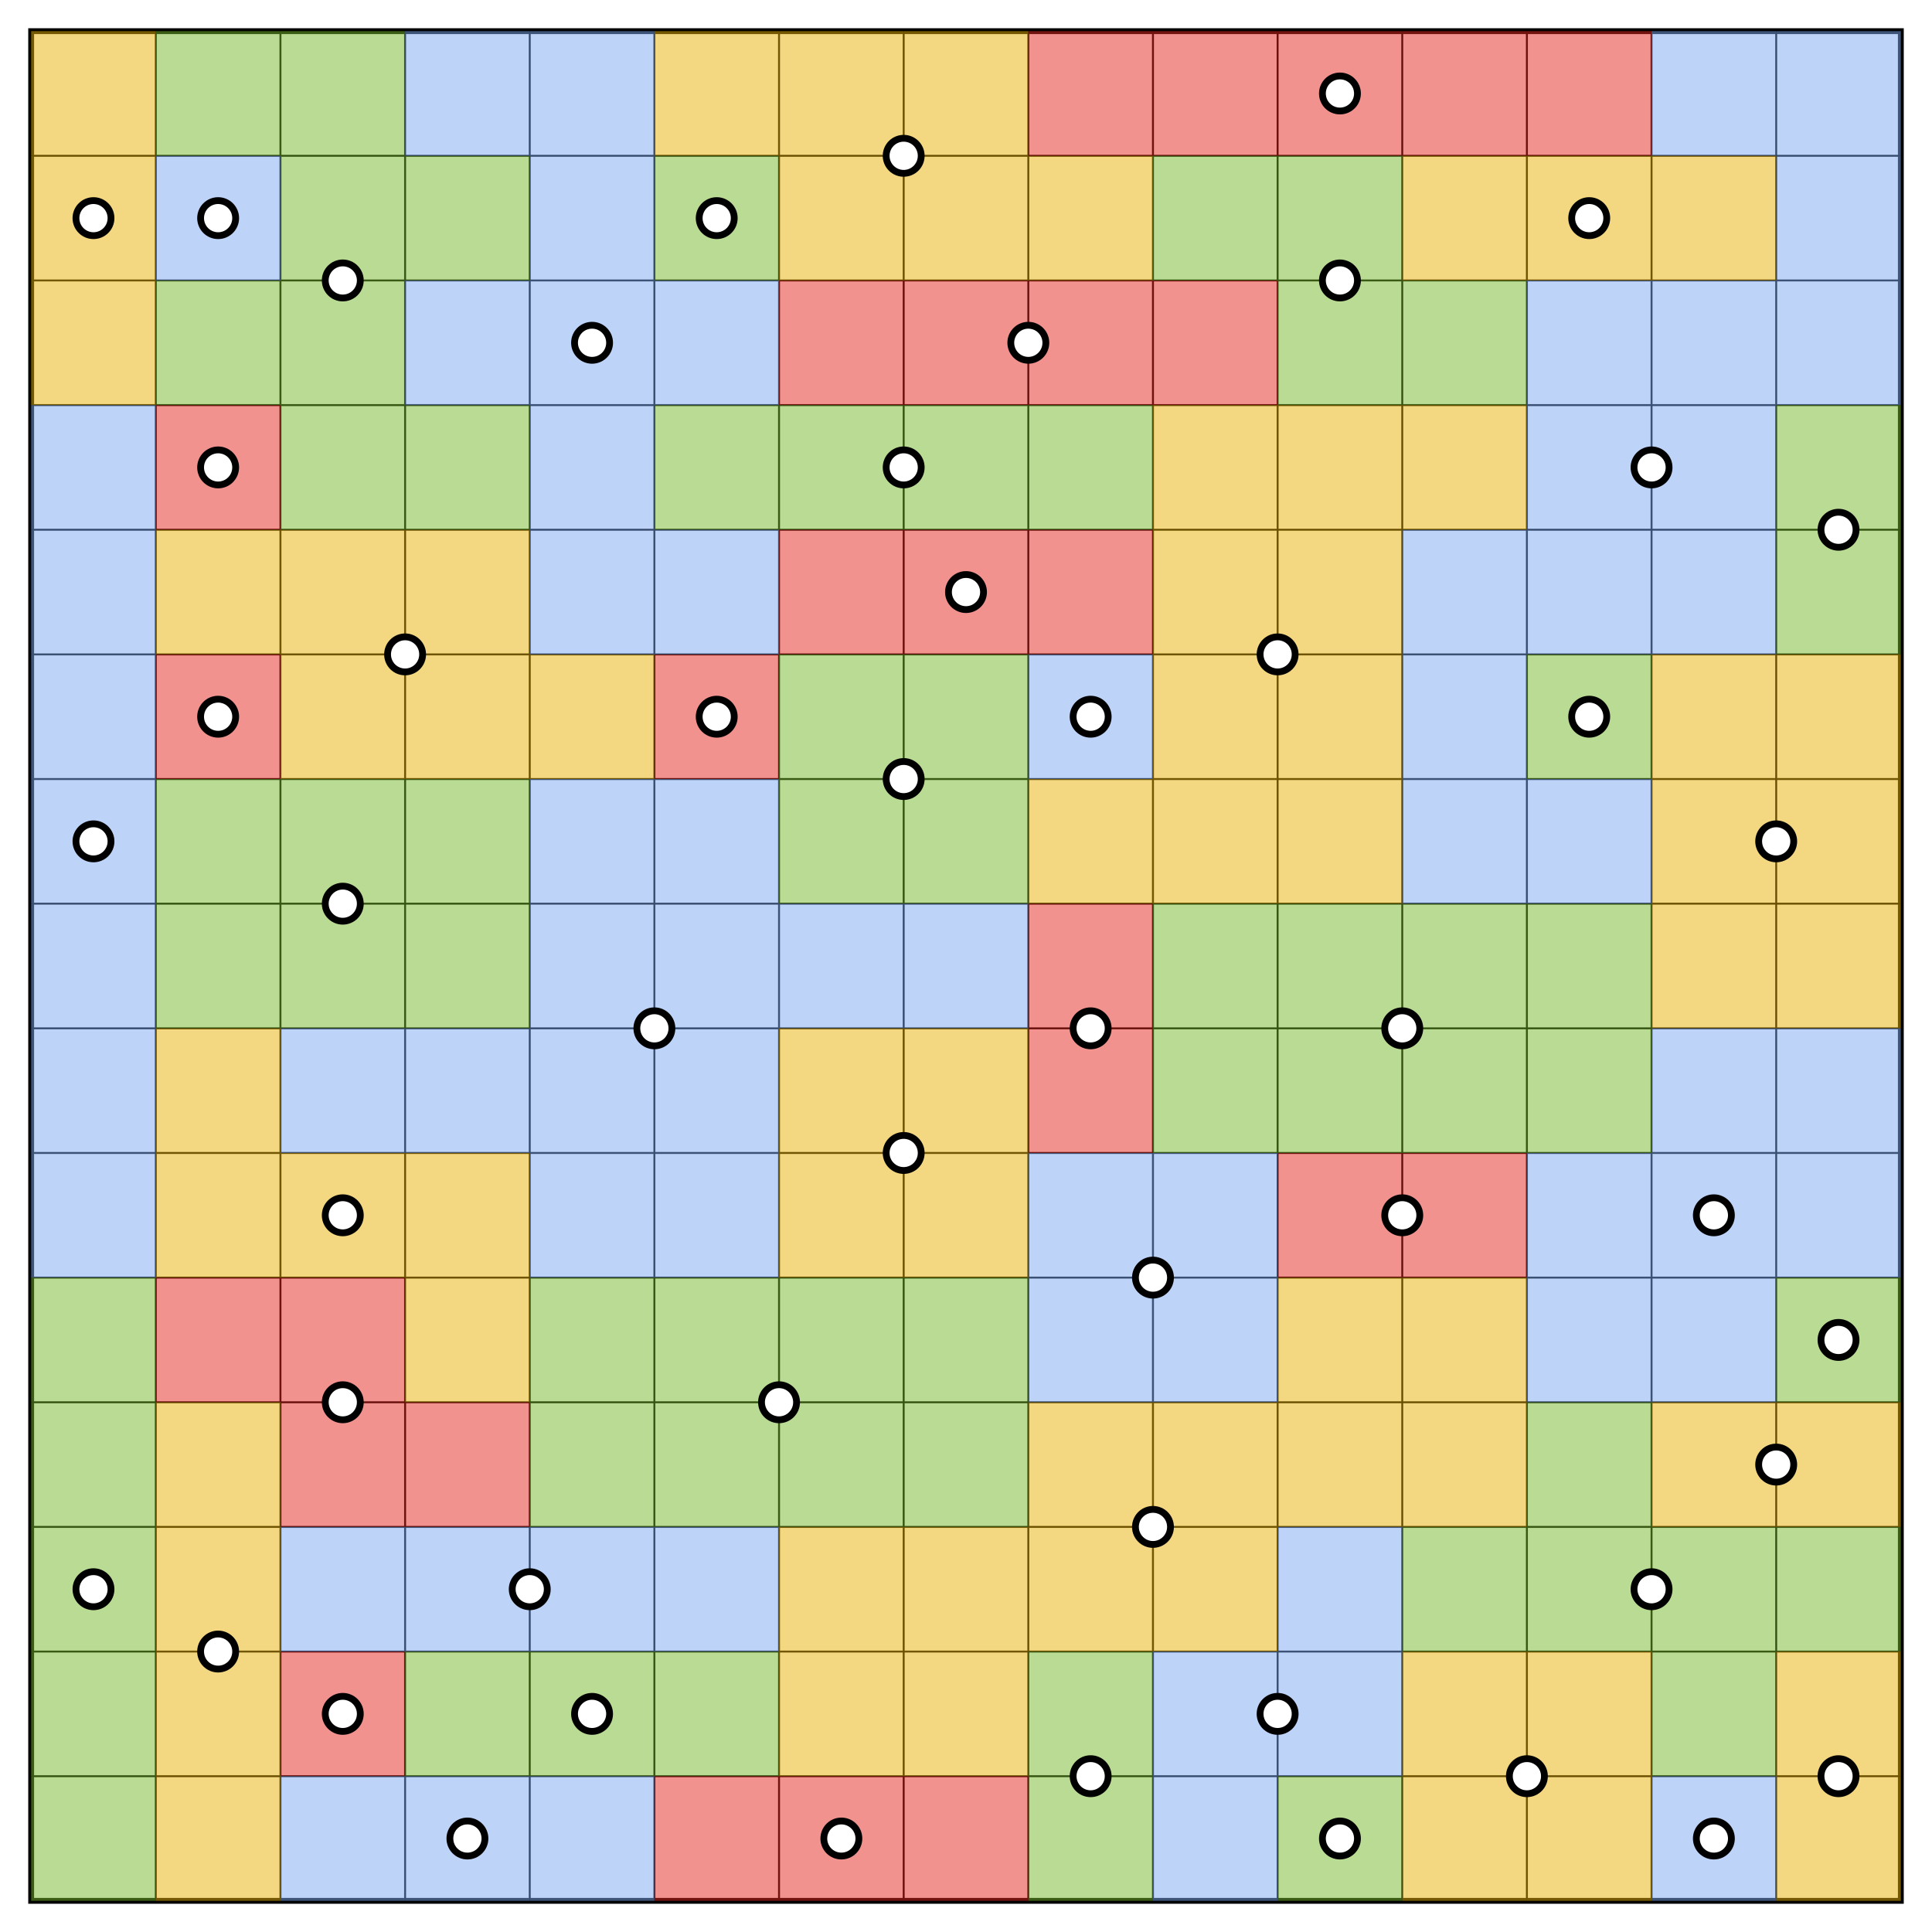
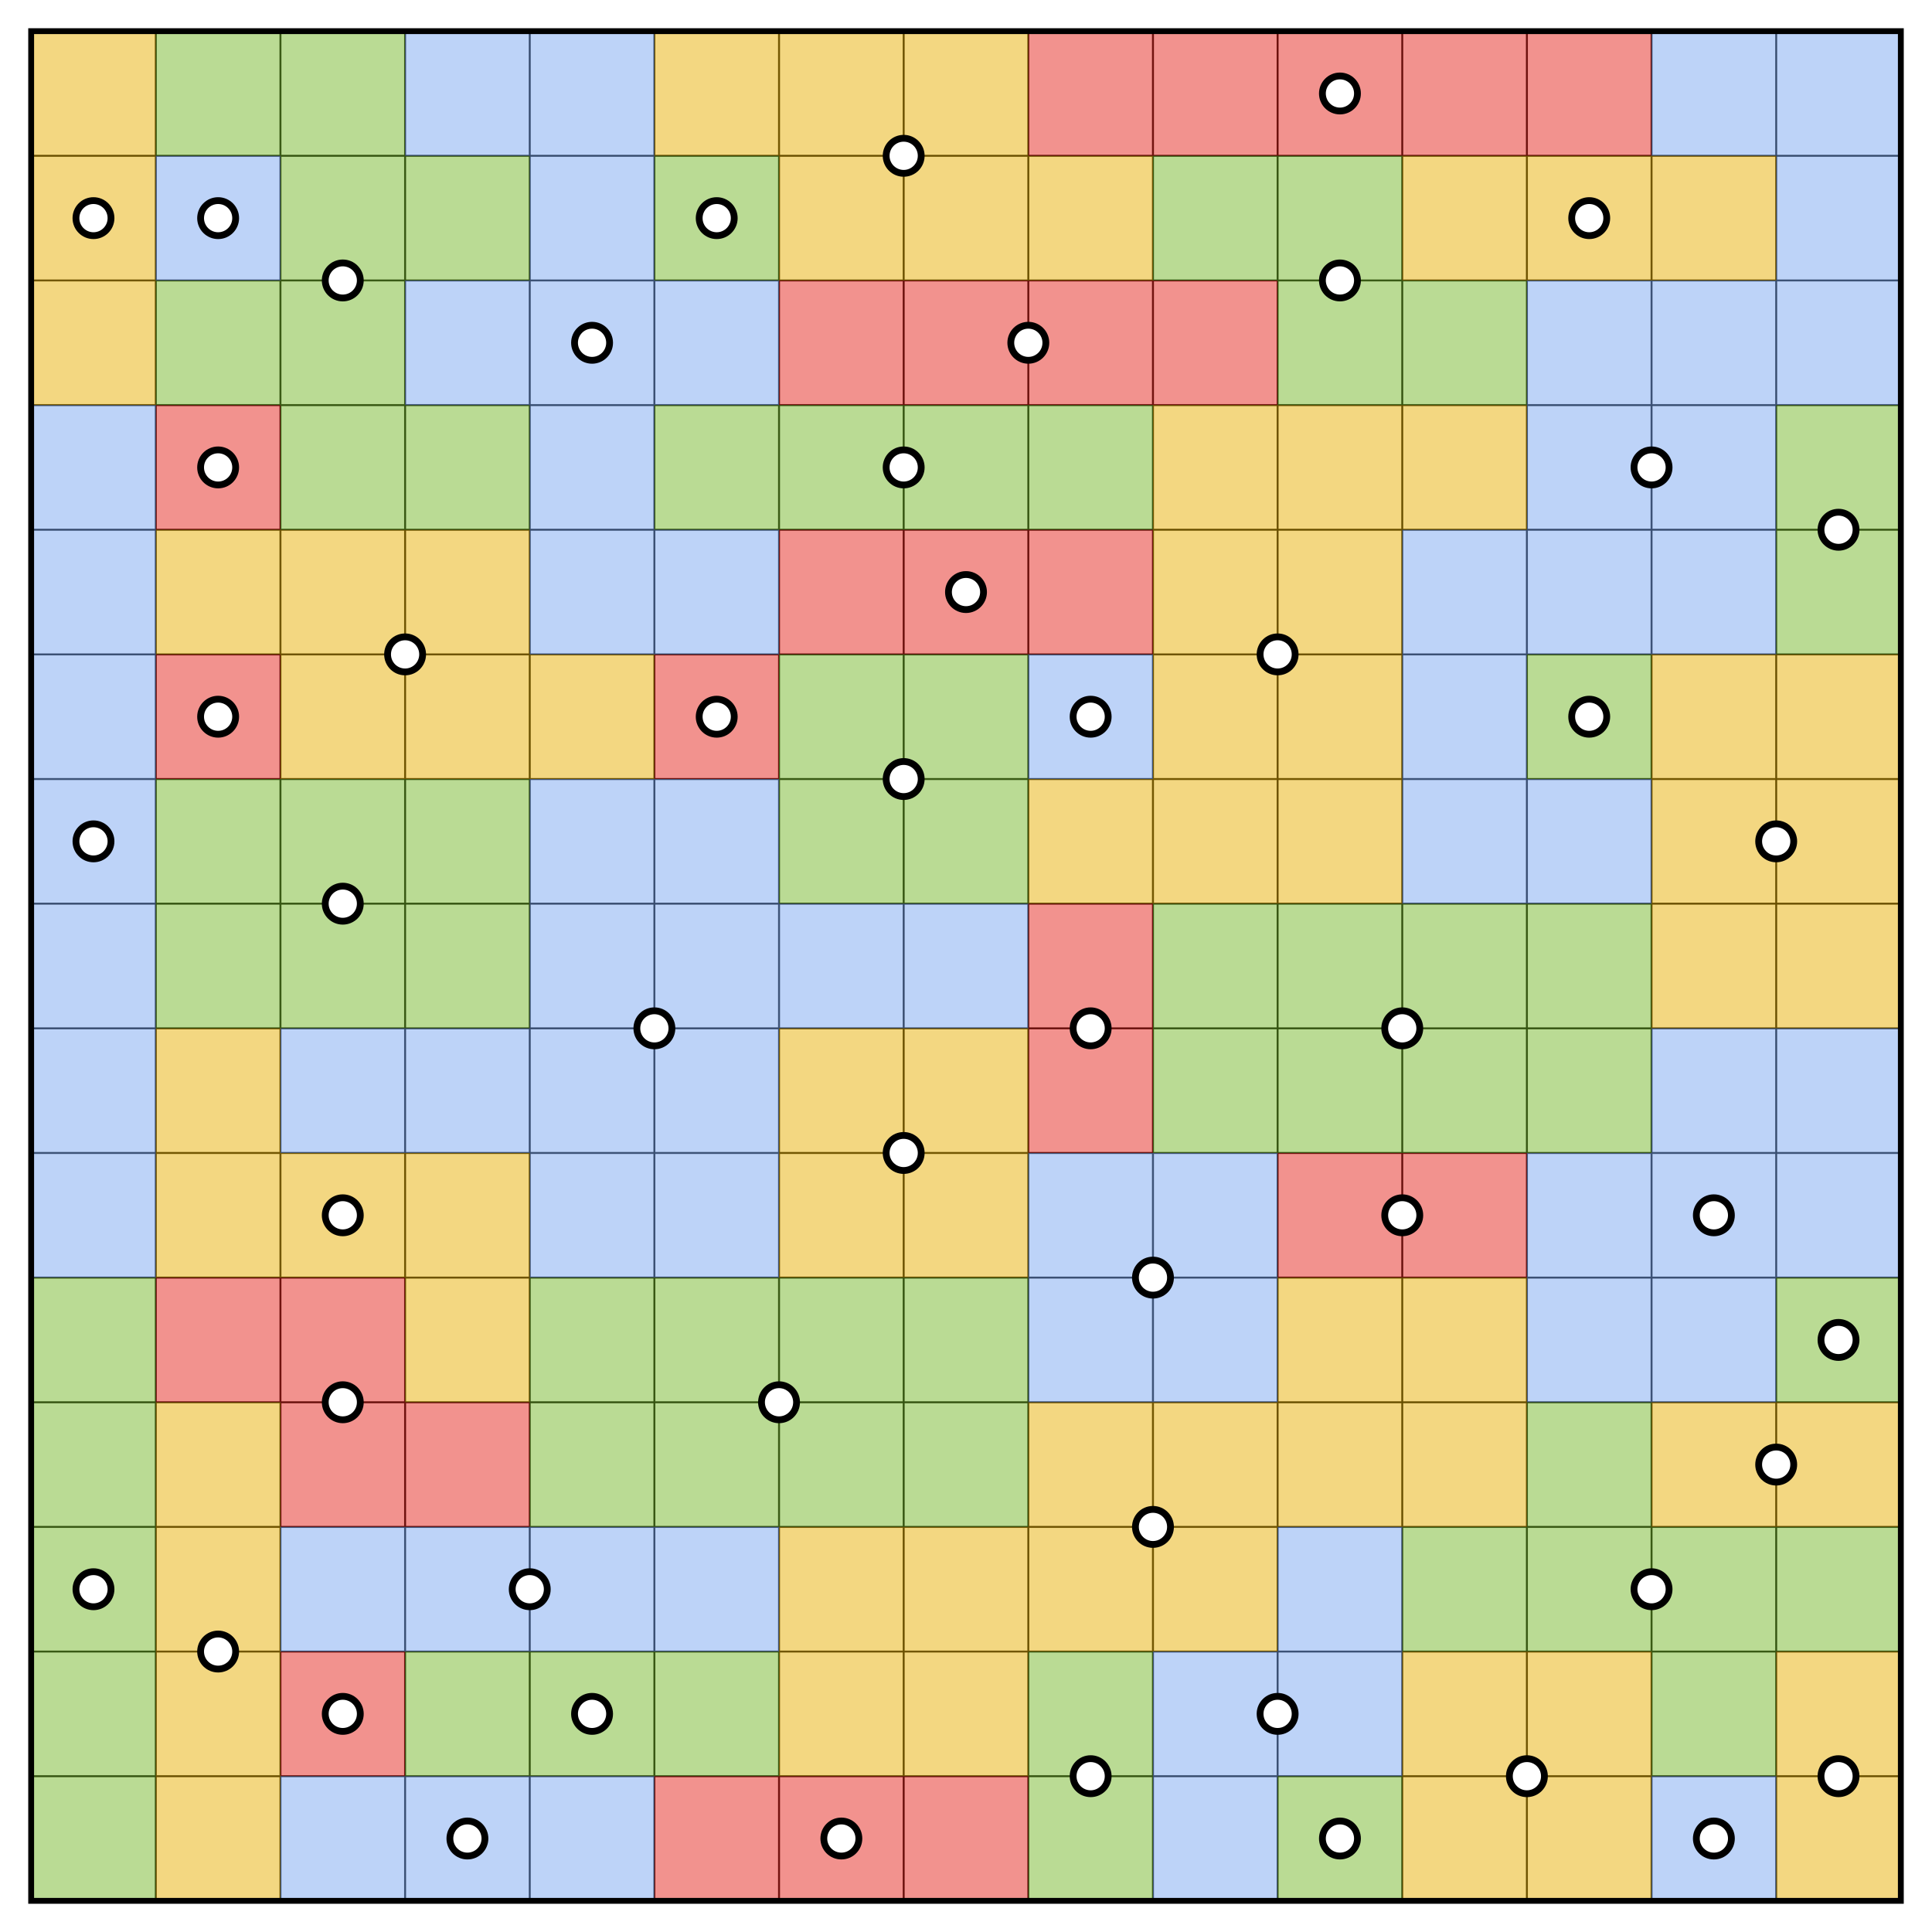
<svg xmlns="http://www.w3.org/2000/svg" width="992" height="992" viewBox="-16 -16 992 992">
  <style>
text { font-family: Tahoma, Verdana, Roboto, sans-serif; text-anchor: middle; dominant-baseline: middle; }
.halo { paint-order: stroke fill; stroke: #ffffff; stroke-width: 2px;
       stroke-linejoin: round; }
.bigtext { font-size: 48px; transform: translate(0, 4px); }
- .medtext { font-size: 32px; transform: translate(0, 2px); }
+ .medtext { font-size: 40px; transform: translate(0, 3px); }
.smalltext { font-size: 24px; transform: translate(0, 1px); }
.emoji { font-size: 40px; transform: translate(0, 4px); }
.lattice { fill: none; stroke: #000000; stroke-width: 1;
          stroke-linecap: butt; stroke-linejoin: bevel; vector-effect: non-scaling-stroke;
          shape-rendering: geometricprecision; }
.frame { fill: none; stroke: #000000; stroke-width: 3;
        stroke-linecap: butt; stroke-linejoin: miter; vector-effect: non-scaling-stroke;
        shape-rendering: geometricprecision; }
.edge { fill: none; stroke-linecap: butt; stroke-linejoin: miter;
       shape-rendering: geometricprecision; }
.path { fill: none; stroke-linecap: round; stroke-linejoin: round;
       shape-rendering: geometricprecision; }
</style>
  <rect x="-16" y="-16" width="992" height="992" fill="#ffffff" />
  <g data-layer="base">
    <path class="lattice" d="M 0 128 L 0 192 L 0 256 L 0 320 L 0 384 L 0 448 L 0 512 L 0 576 L 0 640 L 0 704 L 0 768 L 0 832 L 0 896 L 0 960 L 64 960 L 128 960 L 128 896 L 128 832 L 128 768 L 128 704 L 128 640 L 128 576 L 128 512 L 128 448 L 128 384 L 128 320 L 128 256 L 128 192 L 128 128 L 128 64 L 128 0 L 192 0 L 192 64 L 128 64 L 64 64 L 0 64 L 0 0 L 64 0 L 128 0 M 0 128 L 0 64 M 0 128 L 64 128 L 128 128 L 192 128 L 192 192 L 128 192 L 64 192 L 0 192 M 0 256 L 64 256 L 128 256 L 192 256 L 192 192 L 256 192 L 256 128 L 192 128 L 192 64 L 256 64 L 256 0 L 192 0 M 0 320 L 64 320 L 128 320 L 192 320 L 192 256 L 256 256 L 256 192 L 320 192 L 320 128 L 256 128 L 256 64 L 320 64 L 320 0 L 256 0 M 0 384 L 64 384 L 128 384 L 192 384 L 192 320 L 256 320 L 256 256 L 320 256 L 320 192 L 384 192 L 384 128 L 320 128 L 320 64 L 384 64 L 384 0 L 320 0 M 0 448 L 64 448 L 128 448 L 192 448 L 192 384 L 256 384 L 256 320 L 320 320 L 320 256 L 384 256 L 384 192 L 448 192 L 448 128 L 384 128 L 384 64 L 448 64 L 448 0 L 384 0 M 0 512 L 64 512 L 128 512 L 192 512 L 192 448 L 256 448 L 256 384 L 320 384 L 320 320 L 384 320 L 384 256 L 448 256 L 448 192 L 512 192 L 512 128 L 448 128 L 448 64 L 512 64 L 512 0 L 448 0 M 0 576 L 64 576 L 128 576 L 192 576 L 192 512 L 256 512 L 256 448 L 320 448 L 320 384 L 384 384 L 384 320 L 448 320 L 448 256 L 512 256 L 512 192 L 576 192 L 576 128 L 512 128 L 512 64 L 576 64 L 576 0 L 512 0 M 0 640 L 64 640 L 128 640 L 192 640 L 192 576 L 256 576 L 256 512 L 320 512 L 320 448 L 384 448 L 384 384 L 448 384 L 448 320 L 512 320 L 512 256 L 576 256 L 576 192 L 640 192 L 640 128 L 576 128 L 576 64 L 640 64 L 640 0 L 576 0 M 0 704 L 64 704 L 128 704 L 192 704 L 192 640 L 256 640 L 256 576 L 320 576 L 320 512 L 384 512 L 384 448 L 448 448 L 448 384 L 512 384 L 512 320 L 576 320 L 576 256 L 640 256 L 640 192 L 704 192 L 704 128 L 640 128 L 640 64 L 704 64 L 704 0 L 640 0 M 0 768 L 64 768 L 128 768 L 192 768 L 192 704 L 256 704 L 256 640 L 320 640 L 320 576 L 384 576 L 384 512 L 448 512 L 448 448 L 512 448 L 512 384 L 576 384 L 576 320 L 640 320 L 640 256 L 704 256 L 704 192 L 768 192 L 768 128 L 704 128 L 704 64 L 768 64 L 768 0 L 704 0 M 0 832 L 64 832 L 128 832 L 192 832 L 192 768 L 256 768 L 256 704 L 320 704 L 320 640 L 384 640 L 384 576 L 448 576 L 448 512 L 512 512 L 512 448 L 576 448 L 576 384 L 640 384 L 640 320 L 704 320 L 704 256 L 768 256 L 768 192 L 832 192 L 832 128 L 768 128 L 768 64 L 832 64 L 832 0 L 768 0 M 0 896 L 64 896 L 128 896 L 192 896 L 192 832 L 256 832 L 256 768 L 320 768 L 320 704 L 384 704 L 384 640 L 448 640 L 448 576 L 512 576 L 512 512 L 576 512 L 576 448 L 640 448 L 640 384 L 704 384 L 704 320 L 768 320 L 768 256 L 832 256 L 832 192 L 896 192 L 896 128 L 832 128 L 832 64 L 896 64 L 896 0 L 832 0 M 128 960 L 192 960 L 192 896 L 256 896 L 256 832 L 320 832 L 320 768 L 384 768 L 384 704 L 448 704 L 448 640 L 512 640 L 512 576 L 576 576 L 576 512 L 640 512 L 640 448 L 704 448 L 704 384 L 768 384 L 768 320 L 832 320 L 832 256 L 896 256 L 896 192 L 960 192 L 960 128 L 896 128 L 896 64 L 960 64 L 960 0 L 896 0 M 192 960 L 256 960 L 256 896 L 320 896 L 320 832 L 384 832 L 384 768 L 448 768 L 448 704 L 512 704 L 512 640 L 576 640 L 576 576 L 640 576 L 640 512 L 704 512 L 704 448 L 768 448 L 768 384 L 832 384 L 832 320 L 896 320 L 896 256 L 960 256 L 960 192 M 256 960 L 320 960 L 320 896 L 384 896 L 384 832 L 448 832 L 448 768 L 512 768 L 512 704 L 576 704 L 576 640 L 640 640 L 640 576 L 704 576 L 704 512 L 768 512 L 768 448 L 832 448 L 832 384 L 896 384 L 896 320 L 960 320 L 960 256 M 320 960 L 384 960 L 384 896 L 448 896 L 448 832 L 512 832 L 512 768 L 576 768 L 576 704 L 640 704 L 640 640 L 704 640 L 704 576 L 768 576 L 768 512 L 832 512 L 832 448 L 896 448 L 896 384 L 960 384 L 960 320 M 384 960 L 448 960 L 448 896 L 512 896 L 512 832 L 576 832 L 576 768 L 640 768 L 640 704 L 704 704 L 704 640 L 768 640 L 768 576 L 832 576 L 832 512 L 896 512 L 896 448 L 960 448 L 960 384 M 448 960 L 512 960 L 512 896 L 576 896 L 576 832 L 640 832 L 640 768 L 704 768 L 704 704 L 768 704 L 768 640 L 832 640 L 832 576 L 896 576 L 896 512 L 960 512 L 960 448 M 512 960 L 576 960 L 576 896 L 640 896 L 640 832 L 704 832 L 704 768 L 768 768 L 768 704 L 832 704 L 832 640 L 896 640 L 896 576 L 960 576 L 960 512 M 576 960 L 640 960 L 640 896 L 704 896 L 704 832 L 768 832 L 768 768 L 832 768 L 832 704 L 896 704 L 896 640 L 960 640 L 960 576 M 64 0 L 64 64 L 64 128 L 64 192 L 64 256 L 64 320 L 64 384 L 64 448 L 64 512 L 64 576 L 64 640 L 64 704 L 64 768 L 64 832 L 64 896 L 64 960 M 640 960 L 704 960 L 704 896 L 768 896 L 768 832 L 832 832 L 832 768 L 896 768 L 896 704 L 960 704 L 960 640 M 704 960 L 768 960 L 768 896 L 832 896 L 832 832 L 896 832 L 896 768 L 960 768 L 960 704 M 768 960 L 832 960 L 832 896 L 896 896 L 896 832 L 960 832 L 960 768 M 832 960 L 896 960 L 896 896 L 960 896 L 960 832 M 896 960 L 960 960 L 960 896 M 960 128 L 960 64" />
-     <path class="frame" d="M 0 0 L 0 64 L 0 128 L 0 192 L 0 256 L 0 320 L 0 384 L 0 448 L 0 512 L 0 576 L 0 640 L 0 704 L 0 768 L 0 832 L 0 896 L 0 960 L 64 960 L 128 960 L 192 960 L 256 960 L 320 960 L 384 960 L 448 960 L 512 960 L 576 960 L 640 960 L 704 960 L 768 960 L 832 960 L 896 960 L 960 960 L 960 896 L 960 832 L 960 768 L 960 704 L 960 640 L 960 576 L 960 512 L 960 448 L 960 384 L 960 320 L 960 256 L 960 192 L 960 128 L 960 64 L 960 0 L 896 0 L 832 0 L 768 0 L 704 0 L 640 0 L 576 0 L 512 0 L 448 0 L 384 0 L 320 0 L 256 0 L 192 0 L 128 0 L 64 0 Z" />
  </g>
  <g data-layer="fill">
    <polygon points="320,0 384,0 384,64 320,64" fill="#e8b004" fill-opacity="0.5" data-provenance="derived" />
    <polygon points="384,0 448,0 448,64 384,64" fill="#e8b004" fill-opacity="0.5" data-provenance="derived" />
    <polygon points="448,0 512,0 512,64 448,64" fill="#e8b004" fill-opacity="0.5" data-provenance="derived" />
    <polygon points="384,64 448,64 448,128 384,128" fill="#e8b004" fill-opacity="0.5" data-provenance="derived" />
    <polygon points="448,64 512,64 512,128 448,128" fill="#e8b004" fill-opacity="0.5" data-provenance="derived" />
    <polygon points="512,64 576,64 576,128 512,128" fill="#e8b004" fill-opacity="0.5" data-provenance="derived" />
    <polygon points="384,128 448,128 448,192 384,192" fill="#e6261f" fill-opacity="0.5" data-provenance="derived" />
    <polygon points="448,128 512,128 512,192 448,192" fill="#e6261f" fill-opacity="0.5" data-provenance="derived" />
    <polygon points="512,128 576,128 576,192 512,192" fill="#e6261f" fill-opacity="0.5" data-provenance="derived" />
    <polygon points="576,128 640,128 640,192 576,192" fill="#e6261f" fill-opacity="0.5" data-provenance="derived" />
    <polygon points="64,192 128,192 128,256 64,256" fill="#e6261f" fill-opacity="0.5" data-provenance="derived" />
    <polygon points="320,192 384,192 384,256 320,256" fill="#76b82a" fill-opacity="0.5" data-provenance="derived" />
    <polygon points="384,192 448,192 448,256 384,256" fill="#76b82a" fill-opacity="0.5" data-provenance="derived" />
    <polygon points="448,192 512,192 512,256 448,256" fill="#76b82a" fill-opacity="0.5" data-provenance="derived" />
    <polygon points="512,192 576,192 576,256 512,256" fill="#76b82a" fill-opacity="0.5" data-provenance="derived" />
    <polygon points="832,0 896,0 896,64 832,64" fill="#7ca9f2" fill-opacity="0.5" data-provenance="derived" />
    <polygon points="896,0 960,0 960,64 896,64" fill="#7ca9f2" fill-opacity="0.5" data-provenance="derived" />
    <polygon points="896,64 960,64 960,128 896,128" fill="#7ca9f2" fill-opacity="0.5" data-provenance="derived" />
    <polygon points="768,128 832,128 832,192 768,192" fill="#7ca9f2" fill-opacity="0.5" data-provenance="derived" />
    <polygon points="832,128 896,128 896,192 832,192" fill="#7ca9f2" fill-opacity="0.5" data-provenance="derived" />
    <polygon points="896,128 960,128 960,192 896,192" fill="#7ca9f2" fill-opacity="0.5" data-provenance="derived" />
    <polygon points="768,192 832,192 832,256 768,256" fill="#7ca9f2" fill-opacity="0.5" data-provenance="derived" />
    <polygon points="832,192 896,192 896,256 832,256" fill="#7ca9f2" fill-opacity="0.5" data-provenance="derived" />
    <polygon points="704,256 768,256 768,320 704,320" fill="#7ca9f2" fill-opacity="0.5" data-provenance="derived" />
    <polygon points="768,256 832,256 832,320 768,320" fill="#7ca9f2" fill-opacity="0.5" data-provenance="derived" />
    <polygon points="832,256 896,256 896,320 832,320" fill="#7ca9f2" fill-opacity="0.5" data-provenance="derived" />
    <polygon points="704,320 768,320 768,384 704,384" fill="#7ca9f2" fill-opacity="0.5" data-provenance="derived" />
    <polygon points="704,384 768,384 768,448 704,448" fill="#7ca9f2" fill-opacity="0.5" data-provenance="derived" />
    <polygon points="768,384 832,384 832,448 768,448" fill="#7ca9f2" fill-opacity="0.5" data-provenance="derived" />
    <polygon points="896,192 960,192 960,256 896,256" fill="#76b82a" fill-opacity="0.5" data-provenance="derived" />
    <polygon points="896,256 960,256 960,320 896,320" fill="#76b82a" fill-opacity="0.5" data-provenance="derived" />
    <polygon points="64,256 128,256 128,320 64,320" fill="#e8b004" fill-opacity="0.5" data-provenance="derived" />
    <polygon points="128,256 192,256 192,320 128,320" fill="#e8b004" fill-opacity="0.5" data-provenance="derived" />
    <polygon points="192,256 256,256 256,320 192,320" fill="#e8b004" fill-opacity="0.5" data-provenance="derived" />
    <polygon points="128,320 192,320 192,384 128,384" fill="#e8b004" fill-opacity="0.5" data-provenance="derived" />
    <polygon points="192,320 256,320 256,384 192,384" fill="#e8b004" fill-opacity="0.5" data-provenance="derived" />
    <polygon points="256,320 320,320 320,384 256,384" fill="#e8b004" fill-opacity="0.5" data-provenance="derived" />
    <polygon points="384,256 448,256 448,320 384,320" fill="#e6261f" fill-opacity="0.5" data-provenance="derived" />
    <polygon points="448,256 512,256 512,320 448,320" fill="#e6261f" fill-opacity="0.5" data-provenance="derived" />
    <polygon points="512,256 576,256 576,320 512,320" fill="#e6261f" fill-opacity="0.5" data-provenance="derived" />
    <polygon points="576,192 640,192 640,256 576,256" fill="#e8b004" fill-opacity="0.5" data-provenance="derived" />
    <polygon points="640,192 704,192 704,256 640,256" fill="#e8b004" fill-opacity="0.5" data-provenance="derived" />
    <polygon points="704,192 768,192 768,256 704,256" fill="#e8b004" fill-opacity="0.5" data-provenance="derived" />
    <polygon points="576,256 640,256 640,320 576,320" fill="#e8b004" fill-opacity="0.5" data-provenance="derived" />
    <polygon points="640,256 704,256 704,320 640,320" fill="#e8b004" fill-opacity="0.5" data-provenance="derived" />
    <polygon points="576,320 640,320 640,384 576,384" fill="#e8b004" fill-opacity="0.5" data-provenance="derived" />
    <polygon points="640,320 704,320 704,384 640,384" fill="#e8b004" fill-opacity="0.5" data-provenance="derived" />
    <polygon points="512,384 576,384 576,448 512,448" fill="#e8b004" fill-opacity="0.5" data-provenance="derived" />
    <polygon points="576,384 640,384 640,448 576,448" fill="#e8b004" fill-opacity="0.5" data-provenance="derived" />
    <polygon points="640,384 704,384 704,448 640,448" fill="#e8b004" fill-opacity="0.5" data-provenance="derived" />
    <polygon points="64,320 128,320 128,384 64,384" fill="#e6261f" fill-opacity="0.5" data-provenance="derived" />
    <polygon points="320,320 384,320 384,384 320,384" fill="#e6261f" fill-opacity="0.5" data-provenance="derived" />
    <polygon points="512,0 576,0 576,64 512,64" fill="#e6261f" fill-opacity="0.5" data-provenance="derived" />
    <polygon points="576,0 640,0 640,64 576,64" fill="#e6261f" fill-opacity="0.5" data-provenance="derived" />
    <polygon points="640,0 704,0 704,64 640,64" fill="#e6261f" fill-opacity="0.5" data-provenance="derived" />
    <polygon points="704,0 768,0 768,64 704,64" fill="#e6261f" fill-opacity="0.5" data-provenance="derived" />
    <polygon points="768,0 832,0 832,64 768,64" fill="#e6261f" fill-opacity="0.5" data-provenance="derived" />
    <polygon points="384,320 448,320 448,384 384,384" fill="#76b82a" fill-opacity="0.5" data-provenance="derived" />
    <polygon points="448,320 512,320 512,384 448,384" fill="#76b82a" fill-opacity="0.5" data-provenance="derived" />
    <polygon points="384,384 448,384 448,448 384,448" fill="#76b82a" fill-opacity="0.5" data-provenance="derived" />
    <polygon points="448,384 512,384 512,448 448,448" fill="#76b82a" fill-opacity="0.5" data-provenance="derived" />
    <polygon points="512,320 576,320 576,384 512,384" fill="#7ca9f2" fill-opacity="0.5" data-provenance="derived" />
    <polygon points="768,320 832,320 832,384 768,384" fill="#76b82a" fill-opacity="0.5" data-provenance="derived" />
    <polygon points="0,192 64,192 64,256 0,256" fill="#7ca9f2" fill-opacity="0.5" data-provenance="derived" />
    <polygon points="0,256 64,256 64,320 0,320" fill="#7ca9f2" fill-opacity="0.5" data-provenance="derived" />
    <polygon points="0,320 64,320 64,384 0,384" fill="#7ca9f2" fill-opacity="0.5" data-provenance="derived" />
    <polygon points="0,384 64,384 64,448 0,448" fill="#7ca9f2" fill-opacity="0.5" data-provenance="derived" />
    <polygon points="0,448 64,448 64,512 0,512" fill="#7ca9f2" fill-opacity="0.5" data-provenance="derived" />
    <polygon points="0,512 64,512 64,576 0,576" fill="#7ca9f2" fill-opacity="0.5" data-provenance="derived" />
    <polygon points="0,576 64,576 64,640 0,640" fill="#7ca9f2" fill-opacity="0.5" data-provenance="derived" />
    <polygon points="64,384 128,384 128,448 64,448" fill="#76b82a" fill-opacity="0.5" data-provenance="derived" />
    <polygon points="128,384 192,384 192,448 128,448" fill="#76b82a" fill-opacity="0.5" data-provenance="derived" />
    <polygon points="192,384 256,384 256,448 192,448" fill="#76b82a" fill-opacity="0.5" data-provenance="derived" />
    <polygon points="64,448 128,448 128,512 64,512" fill="#76b82a" fill-opacity="0.5" data-provenance="derived" />
    <polygon points="128,448 192,448 192,512 128,512" fill="#76b82a" fill-opacity="0.5" data-provenance="derived" />
    <polygon points="192,448 256,448 256,512 192,512" fill="#76b82a" fill-opacity="0.5" data-provenance="derived" />
    <polygon points="832,320 896,320 896,384 832,384" fill="#e8b004" fill-opacity="0.5" data-provenance="derived" />
    <polygon points="896,320 960,320 960,384 896,384" fill="#e8b004" fill-opacity="0.5" data-provenance="derived" />
    <polygon points="832,384 896,384 896,448 832,448" fill="#e8b004" fill-opacity="0.5" data-provenance="derived" />
    <polygon points="896,384 960,384 960,448 896,448" fill="#e8b004" fill-opacity="0.5" data-provenance="derived" />
    <polygon points="832,448 896,448 896,512 832,512" fill="#e8b004" fill-opacity="0.5" data-provenance="derived" />
    <polygon points="896,448 960,448 960,512 896,512" fill="#e8b004" fill-opacity="0.5" data-provenance="derived" />
    <polygon points="256,384 320,384 320,448 256,448" fill="#7ca9f2" fill-opacity="0.5" data-provenance="derived" />
    <polygon points="320,384 384,384 384,448 320,448" fill="#7ca9f2" fill-opacity="0.5" data-provenance="derived" />
    <polygon points="256,448 320,448 320,512 256,512" fill="#7ca9f2" fill-opacity="0.5" data-provenance="derived" />
    <polygon points="320,448 384,448 384,512 320,512" fill="#7ca9f2" fill-opacity="0.5" data-provenance="derived" />
    <polygon points="384,448 448,448 448,512 384,512" fill="#7ca9f2" fill-opacity="0.5" data-provenance="derived" />
    <polygon points="448,448 512,448 512,512 448,512" fill="#7ca9f2" fill-opacity="0.5" data-provenance="derived" />
    <polygon points="128,512 192,512 192,576 128,576" fill="#7ca9f2" fill-opacity="0.5" data-provenance="derived" />
    <polygon points="192,512 256,512 256,576 192,576" fill="#7ca9f2" fill-opacity="0.5" data-provenance="derived" />
    <polygon points="256,512 320,512 320,576 256,576" fill="#7ca9f2" fill-opacity="0.5" data-provenance="derived" />
    <polygon points="320,512 384,512 384,576 320,576" fill="#7ca9f2" fill-opacity="0.5" data-provenance="derived" />
    <polygon points="256,576 320,576 320,640 256,640" fill="#7ca9f2" fill-opacity="0.5" data-provenance="derived" />
    <polygon points="320,576 384,576 384,640 320,640" fill="#7ca9f2" fill-opacity="0.5" data-provenance="derived" />
    <polygon points="512,448 576,448 576,512 512,512" fill="#e6261f" fill-opacity="0.5" data-provenance="derived" />
    <polygon points="512,512 576,512 576,576 512,576" fill="#e6261f" fill-opacity="0.5" data-provenance="derived" />
    <polygon points="576,448 640,448 640,512 576,512" fill="#76b82a" fill-opacity="0.5" data-provenance="derived" />
    <polygon points="640,448 704,448 704,512 640,512" fill="#76b82a" fill-opacity="0.5" data-provenance="derived" />
    <polygon points="704,448 768,448 768,512 704,512" fill="#76b82a" fill-opacity="0.5" data-provenance="derived" />
    <polygon points="768,448 832,448 832,512 768,512" fill="#76b82a" fill-opacity="0.5" data-provenance="derived" />
    <polygon points="576,512 640,512 640,576 576,576" fill="#76b82a" fill-opacity="0.5" data-provenance="derived" />
    <polygon points="640,512 704,512 704,576 640,576" fill="#76b82a" fill-opacity="0.5" data-provenance="derived" />
    <polygon points="704,512 768,512 768,576 704,576" fill="#76b82a" fill-opacity="0.5" data-provenance="derived" />
    <polygon points="768,512 832,512 832,576 768,576" fill="#76b82a" fill-opacity="0.5" data-provenance="derived" />
    <polygon points="384,512 448,512 448,576 384,576" fill="#e8b004" fill-opacity="0.5" data-provenance="derived" />
    <polygon points="448,512 512,512 512,576 448,576" fill="#e8b004" fill-opacity="0.5" data-provenance="derived" />
    <polygon points="384,576 448,576 448,640 384,640" fill="#e8b004" fill-opacity="0.5" data-provenance="derived" />
    <polygon points="448,576 512,576 512,640 448,640" fill="#e8b004" fill-opacity="0.5" data-provenance="derived" />
    <polygon points="0,0 64,0 64,64 0,64" fill="#e8b004" fill-opacity="0.5" data-provenance="derived" />
    <polygon points="0,64 64,64 64,128 0,128" fill="#e8b004" fill-opacity="0.5" data-provenance="derived" />
    <polygon points="0,128 64,128 64,192 0,192" fill="#e8b004" fill-opacity="0.5" data-provenance="derived" />
    <polygon points="64,512 128,512 128,576 64,576" fill="#e8b004" fill-opacity="0.5" data-provenance="derived" />
    <polygon points="64,576 128,576 128,640 64,640" fill="#e8b004" fill-opacity="0.5" data-provenance="derived" />
    <polygon points="128,576 192,576 192,640 128,640" fill="#e8b004" fill-opacity="0.5" data-provenance="derived" />
    <polygon points="192,576 256,576 256,640 192,640" fill="#e8b004" fill-opacity="0.5" data-provenance="derived" />
    <polygon points="192,640 256,640 256,704 192,704" fill="#e8b004" fill-opacity="0.5" data-provenance="derived" />
    <polygon points="512,576 576,576 576,640 512,640" fill="#7ca9f2" fill-opacity="0.5" data-provenance="derived" />
    <polygon points="576,576 640,576 640,640 576,640" fill="#7ca9f2" fill-opacity="0.5" data-provenance="derived" />
    <polygon points="512,640 576,640 576,704 512,704" fill="#7ca9f2" fill-opacity="0.5" data-provenance="derived" />
    <polygon points="576,640 640,640 640,704 576,704" fill="#7ca9f2" fill-opacity="0.5" data-provenance="derived" />
    <polygon points="640,576 704,576 704,640 640,640" fill="#e6261f" fill-opacity="0.5" data-provenance="derived" />
    <polygon points="704,576 768,576 768,640 704,640" fill="#e6261f" fill-opacity="0.5" data-provenance="derived" />
    <polygon points="832,512 896,512 896,576 832,576" fill="#7ca9f2" fill-opacity="0.5" data-provenance="derived" />
    <polygon points="896,512 960,512 960,576 896,576" fill="#7ca9f2" fill-opacity="0.5" data-provenance="derived" />
    <polygon points="768,576 832,576 832,640 768,640" fill="#7ca9f2" fill-opacity="0.5" data-provenance="derived" />
    <polygon points="832,576 896,576 896,640 832,640" fill="#7ca9f2" fill-opacity="0.5" data-provenance="derived" />
    <polygon points="896,576 960,576 960,640 896,640" fill="#7ca9f2" fill-opacity="0.5" data-provenance="derived" />
    <polygon points="768,640 832,640 832,704 768,704" fill="#7ca9f2" fill-opacity="0.5" data-provenance="derived" />
    <polygon points="832,640 896,640 896,704 832,704" fill="#7ca9f2" fill-opacity="0.5" data-provenance="derived" />
    <polygon points="64,640 128,640 128,704 64,704" fill="#e6261f" fill-opacity="0.5" data-provenance="derived" />
    <polygon points="128,640 192,640 192,704 128,704" fill="#e6261f" fill-opacity="0.5" data-provenance="derived" />
    <polygon points="128,704 192,704 192,768 128,768" fill="#e6261f" fill-opacity="0.5" data-provenance="derived" />
    <polygon points="192,704 256,704 256,768 192,768" fill="#e6261f" fill-opacity="0.5" data-provenance="derived" />
    <polygon points="256,640 320,640 320,704 256,704" fill="#76b82a" fill-opacity="0.5" data-provenance="derived" />
    <polygon points="320,640 384,640 384,704 320,704" fill="#76b82a" fill-opacity="0.5" data-provenance="derived" />
    <polygon points="384,640 448,640 448,704 384,704" fill="#76b82a" fill-opacity="0.5" data-provenance="derived" />
    <polygon points="448,640 512,640 512,704 448,704" fill="#76b82a" fill-opacity="0.5" data-provenance="derived" />
    <polygon points="256,704 320,704 320,768 256,768" fill="#76b82a" fill-opacity="0.5" data-provenance="derived" />
    <polygon points="320,704 384,704 384,768 320,768" fill="#76b82a" fill-opacity="0.5" data-provenance="derived" />
    <polygon points="384,704 448,704 448,768 384,768" fill="#76b82a" fill-opacity="0.5" data-provenance="derived" />
    <polygon points="448,704 512,704 512,768 448,768" fill="#76b82a" fill-opacity="0.5" data-provenance="derived" />
    <polygon points="896,640 960,640 960,704 896,704" fill="#76b82a" fill-opacity="0.5" data-provenance="derived" />
    <polygon points="640,640 704,640 704,704 640,704" fill="#e8b004" fill-opacity="0.5" data-provenance="derived" />
    <polygon points="704,640 768,640 768,704 704,704" fill="#e8b004" fill-opacity="0.5" data-provenance="derived" />
    <polygon points="512,704 576,704 576,768 512,768" fill="#e8b004" fill-opacity="0.5" data-provenance="derived" />
    <polygon points="576,704 640,704 640,768 576,768" fill="#e8b004" fill-opacity="0.5" data-provenance="derived" />
    <polygon points="640,704 704,704 704,768 640,768" fill="#e8b004" fill-opacity="0.5" data-provenance="derived" />
    <polygon points="704,704 768,704 768,768 704,768" fill="#e8b004" fill-opacity="0.5" data-provenance="derived" />
    <polygon points="384,768 448,768 448,832 384,832" fill="#e8b004" fill-opacity="0.5" data-provenance="derived" />
    <polygon points="448,768 512,768 512,832 448,832" fill="#e8b004" fill-opacity="0.5" data-provenance="derived" />
    <polygon points="512,768 576,768 576,832 512,832" fill="#e8b004" fill-opacity="0.5" data-provenance="derived" />
    <polygon points="576,768 640,768 640,832 576,832" fill="#e8b004" fill-opacity="0.5" data-provenance="derived" />
    <polygon points="384,832 448,832 448,896 384,896" fill="#e8b004" fill-opacity="0.5" data-provenance="derived" />
    <polygon points="448,832 512,832 512,896 448,896" fill="#e8b004" fill-opacity="0.5" data-provenance="derived" />
    <polygon points="832,704 896,704 896,768 832,768" fill="#e8b004" fill-opacity="0.5" data-provenance="derived" />
    <polygon points="896,704 960,704 960,768 896,768" fill="#e8b004" fill-opacity="0.5" data-provenance="derived" />
    <polygon points="0,640 64,640 64,704 0,704" fill="#76b82a" fill-opacity="0.5" data-provenance="derived" />
    <polygon points="0,704 64,704 64,768 0,768" fill="#76b82a" fill-opacity="0.5" data-provenance="derived" />
    <polygon points="0,768 64,768 64,832 0,832" fill="#76b82a" fill-opacity="0.5" data-provenance="derived" />
    <polygon points="0,832 64,832 64,896 0,896" fill="#76b82a" fill-opacity="0.5" data-provenance="derived" />
    <polygon points="0,896 64,896 64,960 0,960" fill="#76b82a" fill-opacity="0.5" data-provenance="derived" />
    <polygon points="64,64 128,64 128,128 64,128" fill="#7ca9f2" fill-opacity="0.5" data-provenance="derived" />
    <polygon points="64,704 128,704 128,768 64,768" fill="#e8b004" fill-opacity="0.5" data-provenance="derived" />
    <polygon points="64,768 128,768 128,832 64,832" fill="#e8b004" fill-opacity="0.5" data-provenance="derived" />
    <polygon points="64,832 128,832 128,896 64,896" fill="#e8b004" fill-opacity="0.5" data-provenance="derived" />
    <polygon points="64,896 128,896 128,960 64,960" fill="#e8b004" fill-opacity="0.5" data-provenance="derived" />
    <polygon points="128,768 192,768 192,832 128,832" fill="#7ca9f2" fill-opacity="0.5" data-provenance="derived" />
    <polygon points="192,768 256,768 256,832 192,832" fill="#7ca9f2" fill-opacity="0.5" data-provenance="derived" />
    <polygon points="256,768 320,768 320,832 256,832" fill="#7ca9f2" fill-opacity="0.5" data-provenance="derived" />
    <polygon points="320,768 384,768 384,832 320,832" fill="#7ca9f2" fill-opacity="0.5" data-provenance="derived" />
    <polygon points="768,704 832,704 832,768 768,768" fill="#76b82a" fill-opacity="0.5" data-provenance="derived" />
    <polygon points="704,768 768,768 768,832 704,832" fill="#76b82a" fill-opacity="0.5" data-provenance="derived" />
    <polygon points="768,768 832,768 832,832 768,832" fill="#76b82a" fill-opacity="0.5" data-provenance="derived" />
    <polygon points="832,768 896,768 896,832 832,832" fill="#76b82a" fill-opacity="0.5" data-provenance="derived" />
    <polygon points="896,768 960,768 960,832 896,832" fill="#76b82a" fill-opacity="0.5" data-provenance="derived" />
    <polygon points="832,832 896,832 896,896 832,896" fill="#76b82a" fill-opacity="0.5" data-provenance="derived" />
    <polygon points="128,832 192,832 192,896 128,896" fill="#e6261f" fill-opacity="0.5" data-provenance="derived" />
    <polygon points="192,832 256,832 256,896 192,896" fill="#76b82a" fill-opacity="0.5" data-provenance="derived" />
    <polygon points="256,832 320,832 320,896 256,896" fill="#76b82a" fill-opacity="0.5" data-provenance="derived" />
    <polygon points="320,832 384,832 384,896 320,896" fill="#76b82a" fill-opacity="0.5" data-provenance="derived" />
    <polygon points="512,832 576,832 576,896 512,896" fill="#76b82a" fill-opacity="0.5" data-provenance="derived" />
    <polygon points="512,896 576,896 576,960 512,960" fill="#76b82a" fill-opacity="0.5" data-provenance="derived" />
    <polygon points="640,768 704,768 704,832 640,832" fill="#7ca9f2" fill-opacity="0.5" data-provenance="derived" />
    <polygon points="576,832 640,832 640,896 576,896" fill="#7ca9f2" fill-opacity="0.5" data-provenance="derived" />
    <polygon points="640,832 704,832 704,896 640,896" fill="#7ca9f2" fill-opacity="0.5" data-provenance="derived" />
    <polygon points="576,896 640,896 640,960 576,960" fill="#7ca9f2" fill-opacity="0.5" data-provenance="derived" />
    <polygon points="704,832 768,832 768,896 704,896" fill="#e8b004" fill-opacity="0.5" data-provenance="derived" />
    <polygon points="768,832 832,832 832,896 768,896" fill="#e8b004" fill-opacity="0.5" data-provenance="derived" />
    <polygon points="704,896 768,896 768,960 704,960" fill="#e8b004" fill-opacity="0.5" data-provenance="derived" />
    <polygon points="768,896 832,896 832,960 768,960" fill="#e8b004" fill-opacity="0.5" data-provenance="derived" />
    <polygon points="896,832 960,832 960,896 896,896" fill="#e8b004" fill-opacity="0.5" data-provenance="derived" />
    <polygon points="896,896 960,896 960,960 896,960" fill="#e8b004" fill-opacity="0.5" data-provenance="derived" />
    <polygon points="128,896 192,896 192,960 128,960" fill="#7ca9f2" fill-opacity="0.5" data-provenance="derived" />
    <polygon points="192,896 256,896 256,960 192,960" fill="#7ca9f2" fill-opacity="0.5" data-provenance="derived" />
    <polygon points="256,896 320,896 320,960 256,960" fill="#7ca9f2" fill-opacity="0.5" data-provenance="derived" />
    <polygon points="64,0 128,0 128,64 64,64" fill="#76b82a" fill-opacity="0.5" data-provenance="derived" />
    <polygon points="128,0 192,0 192,64 128,64" fill="#76b82a" fill-opacity="0.5" data-provenance="derived" />
    <polygon points="128,64 192,64 192,128 128,128" fill="#76b82a" fill-opacity="0.5" data-provenance="derived" />
    <polygon points="192,64 256,64 256,128 192,128" fill="#76b82a" fill-opacity="0.5" data-provenance="derived" />
    <polygon points="64,128 128,128 128,192 64,192" fill="#76b82a" fill-opacity="0.5" data-provenance="derived" />
    <polygon points="128,128 192,128 192,192 128,192" fill="#76b82a" fill-opacity="0.5" data-provenance="derived" />
    <polygon points="128,192 192,192 192,256 128,256" fill="#76b82a" fill-opacity="0.5" data-provenance="derived" />
    <polygon points="192,192 256,192 256,256 192,256" fill="#76b82a" fill-opacity="0.5" data-provenance="derived" />
    <polygon points="320,896 384,896 384,960 320,960" fill="#e6261f" fill-opacity="0.5" data-provenance="derived" />
    <polygon points="384,896 448,896 448,960 384,960" fill="#e6261f" fill-opacity="0.5" data-provenance="derived" />
    <polygon points="448,896 512,896 512,960 448,960" fill="#e6261f" fill-opacity="0.5" data-provenance="derived" />
    <polygon points="640,896 704,896 704,960 640,960" fill="#76b82a" fill-opacity="0.5" data-provenance="derived" />
    <polygon points="832,896 896,896 896,960 832,960" fill="#7ca9f2" fill-opacity="0.5" data-provenance="derived" />
    <polygon points="320,64 384,64 384,128 320,128" fill="#76b82a" fill-opacity="0.5" data-provenance="derived" />
    <polygon points="576,64 640,64 640,128 576,128" fill="#76b82a" fill-opacity="0.5" data-provenance="derived" />
    <polygon points="640,64 704,64 704,128 640,128" fill="#76b82a" fill-opacity="0.5" data-provenance="derived" />
    <polygon points="640,128 704,128 704,192 640,192" fill="#76b82a" fill-opacity="0.5" data-provenance="derived" />
    <polygon points="704,128 768,128 768,192 704,192" fill="#76b82a" fill-opacity="0.5" data-provenance="derived" />
    <polygon points="704,64 768,64 768,128 704,128" fill="#e8b004" fill-opacity="0.5" data-provenance="derived" />
    <polygon points="768,64 832,64 832,128 768,128" fill="#e8b004" fill-opacity="0.5" data-provenance="derived" />
    <polygon points="832,64 896,64 896,128 832,128" fill="#e8b004" fill-opacity="0.5" data-provenance="derived" />
    <polygon points="192,0 256,0 256,64 192,64" fill="#7ca9f2" fill-opacity="0.5" data-provenance="derived" />
    <polygon points="256,0 320,0 320,64 256,64" fill="#7ca9f2" fill-opacity="0.5" data-provenance="derived" />
    <polygon points="256,64 320,64 320,128 256,128" fill="#7ca9f2" fill-opacity="0.5" data-provenance="derived" />
    <polygon points="192,128 256,128 256,192 192,192" fill="#7ca9f2" fill-opacity="0.5" data-provenance="derived" />
    <polygon points="256,128 320,128 320,192 256,192" fill="#7ca9f2" fill-opacity="0.5" data-provenance="derived" />
    <polygon points="320,128 384,128 384,192 320,192" fill="#7ca9f2" fill-opacity="0.5" data-provenance="derived" />
    <polygon points="256,192 320,192 320,256 256,256" fill="#7ca9f2" fill-opacity="0.5" data-provenance="derived" />
    <polygon points="256,256 320,256 320,320 256,320" fill="#7ca9f2" fill-opacity="0.5" data-provenance="derived" />
    <polygon points="320,256 384,256 384,320 320,320" fill="#7ca9f2" fill-opacity="0.5" data-provenance="derived" />
  </g>
+   <g data-layer="frame">
+     <path class="frame" d="M 0 0 L 0 64 L 0 128 L 0 192 L 0 256 L 0 320 L 0 384 L 0 448 L 0 512 L 0 576 L 0 640 L 0 704 L 0 768 L 0 832 L 0 896 L 0 960 L 64 960 L 128 960 L 192 960 L 256 960 L 320 960 L 384 960 L 448 960 L 512 960 L 576 960 L 640 960 L 704 960 L 768 960 L 832 960 L 896 960 L 960 960 L 960 896 L 960 832 L 960 768 L 960 704 L 960 640 L 960 576 L 960 512 L 960 448 L 960 384 L 960 320 L 960 256 L 960 192 L 960 128 L 960 64 L 960 0 L 896 0 L 832 0 L 768 0 L 704 0 L 640 0 L 576 0 L 512 0 L 448 0 L 384 0 L 320 0 L 256 0 L 192 0 L 128 0 L 64 0 Z" />
+   </g>
  <g data-layer="annotation">
    <circle cx="448" cy="64" data-provenance="given" r="9" fill="#ffffff" stroke="#000000" stroke-width="3.5" />
    <circle cx="672" cy="32" data-provenance="given" r="9" fill="#ffffff" stroke="#000000" stroke-width="3.5" />
    <circle cx="32" cy="96" data-provenance="given" r="9" fill="#ffffff" stroke="#000000" stroke-width="3.5" />
    <circle cx="96" cy="96" data-provenance="given" r="9" fill="#ffffff" stroke="#000000" stroke-width="3.5" />
    <circle cx="160" cy="128" data-provenance="given" r="9" fill="#ffffff" stroke="#000000" stroke-width="3.5" />
    <circle cx="352" cy="96" data-provenance="given" r="9" fill="#ffffff" stroke="#000000" stroke-width="3.5" />
    <circle cx="672" cy="128" data-provenance="given" r="9" fill="#ffffff" stroke="#000000" stroke-width="3.5" />
    <circle cx="800" cy="96" data-provenance="given" r="9" fill="#ffffff" stroke="#000000" stroke-width="3.5" />
    <circle cx="288" cy="160" data-provenance="given" r="9" fill="#ffffff" stroke="#000000" stroke-width="3.5" />
    <circle cx="512" cy="160" data-provenance="given" r="9" fill="#ffffff" stroke="#000000" stroke-width="3.5" />
    <circle cx="96" cy="224" data-provenance="given" r="9" fill="#ffffff" stroke="#000000" stroke-width="3.5" />
    <circle cx="448" cy="224" data-provenance="given" r="9" fill="#ffffff" stroke="#000000" stroke-width="3.5" />
    <circle cx="832" cy="224" data-provenance="given" r="9" fill="#ffffff" stroke="#000000" stroke-width="3.5" />
    <circle cx="928" cy="256" data-provenance="given" r="9" fill="#ffffff" stroke="#000000" stroke-width="3.5" />
    <circle cx="192" cy="320" data-provenance="given" r="9" fill="#ffffff" stroke="#000000" stroke-width="3.5" />
    <circle cx="480" cy="288" data-provenance="given" r="9" fill="#ffffff" stroke="#000000" stroke-width="3.5" />
    <circle cx="640" cy="320" data-provenance="given" r="9" fill="#ffffff" stroke="#000000" stroke-width="3.5" />
    <circle cx="96" cy="352" data-provenance="given" r="9" fill="#ffffff" stroke="#000000" stroke-width="3.5" />
    <circle cx="352" cy="352" data-provenance="given" r="9" fill="#ffffff" stroke="#000000" stroke-width="3.5" />
    <circle cx="448" cy="384" data-provenance="given" r="9" fill="#ffffff" stroke="#000000" stroke-width="3.5" />
    <circle cx="544" cy="352" data-provenance="given" r="9" fill="#ffffff" stroke="#000000" stroke-width="3.5" />
    <circle cx="800" cy="352" data-provenance="given" r="9" fill="#ffffff" stroke="#000000" stroke-width="3.5" />
    <circle cx="32" cy="416" data-provenance="given" r="9" fill="#ffffff" stroke="#000000" stroke-width="3.5" />
    <circle cx="160" cy="448" data-provenance="given" r="9" fill="#ffffff" stroke="#000000" stroke-width="3.5" />
    <circle cx="896" cy="416" data-provenance="given" r="9" fill="#ffffff" stroke="#000000" stroke-width="3.5" />
    <circle cx="320" cy="512" data-provenance="given" r="9" fill="#ffffff" stroke="#000000" stroke-width="3.5" />
    <circle cx="544" cy="512" data-provenance="given" r="9" fill="#ffffff" stroke="#000000" stroke-width="3.5" />
    <circle cx="704" cy="512" data-provenance="given" r="9" fill="#ffffff" stroke="#000000" stroke-width="3.5" />
    <circle cx="448" cy="576" data-provenance="given" r="9" fill="#ffffff" stroke="#000000" stroke-width="3.5" />
    <circle cx="160" cy="608" data-provenance="given" r="9" fill="#ffffff" stroke="#000000" stroke-width="3.5" />
    <circle cx="576" cy="640" data-provenance="given" r="9" fill="#ffffff" stroke="#000000" stroke-width="3.5" />
    <circle cx="704" cy="608" data-provenance="given" r="9" fill="#ffffff" stroke="#000000" stroke-width="3.5" />
    <circle cx="864" cy="608" data-provenance="given" r="9" fill="#ffffff" stroke="#000000" stroke-width="3.5" />
    <circle cx="160" cy="704" data-provenance="given" r="9" fill="#ffffff" stroke="#000000" stroke-width="3.5" />
    <circle cx="384" cy="704" data-provenance="given" r="9" fill="#ffffff" stroke="#000000" stroke-width="3.5" />
    <circle cx="928" cy="672" data-provenance="given" r="9" fill="#ffffff" stroke="#000000" stroke-width="3.5" />
    <circle cx="576" cy="768" data-provenance="given" r="9" fill="#ffffff" stroke="#000000" stroke-width="3.5" />
    <circle cx="896" cy="736" data-provenance="given" r="9" fill="#ffffff" stroke="#000000" stroke-width="3.5" />
    <circle cx="32" cy="800" data-provenance="given" r="9" fill="#ffffff" stroke="#000000" stroke-width="3.5" />
    <circle cx="96" cy="832" data-provenance="given" r="9" fill="#ffffff" stroke="#000000" stroke-width="3.5" />
    <circle cx="256" cy="800" data-provenance="given" r="9" fill="#ffffff" stroke="#000000" stroke-width="3.5" />
    <circle cx="832" cy="800" data-provenance="given" r="9" fill="#ffffff" stroke="#000000" stroke-width="3.5" />
    <circle cx="160" cy="864" data-provenance="given" r="9" fill="#ffffff" stroke="#000000" stroke-width="3.5" />
    <circle cx="288" cy="864" data-provenance="given" r="9" fill="#ffffff" stroke="#000000" stroke-width="3.5" />
    <circle cx="544" cy="896" data-provenance="given" r="9" fill="#ffffff" stroke="#000000" stroke-width="3.5" />
    <circle cx="640" cy="864" data-provenance="given" r="9" fill="#ffffff" stroke="#000000" stroke-width="3.5" />
    <circle cx="768" cy="896" data-provenance="given" r="9" fill="#ffffff" stroke="#000000" stroke-width="3.5" />
    <circle cx="928" cy="896" data-provenance="given" r="9" fill="#ffffff" stroke="#000000" stroke-width="3.5" />
    <circle cx="224" cy="928" data-provenance="given" r="9" fill="#ffffff" stroke="#000000" stroke-width="3.5" />
    <circle cx="416" cy="928" data-provenance="given" r="9" fill="#ffffff" stroke="#000000" stroke-width="3.5" />
    <circle cx="672" cy="928" data-provenance="given" r="9" fill="#ffffff" stroke="#000000" stroke-width="3.5" />
    <circle cx="864" cy="928" data-provenance="given" r="9" fill="#ffffff" stroke="#000000" stroke-width="3.5" />
  </g>
</svg>
